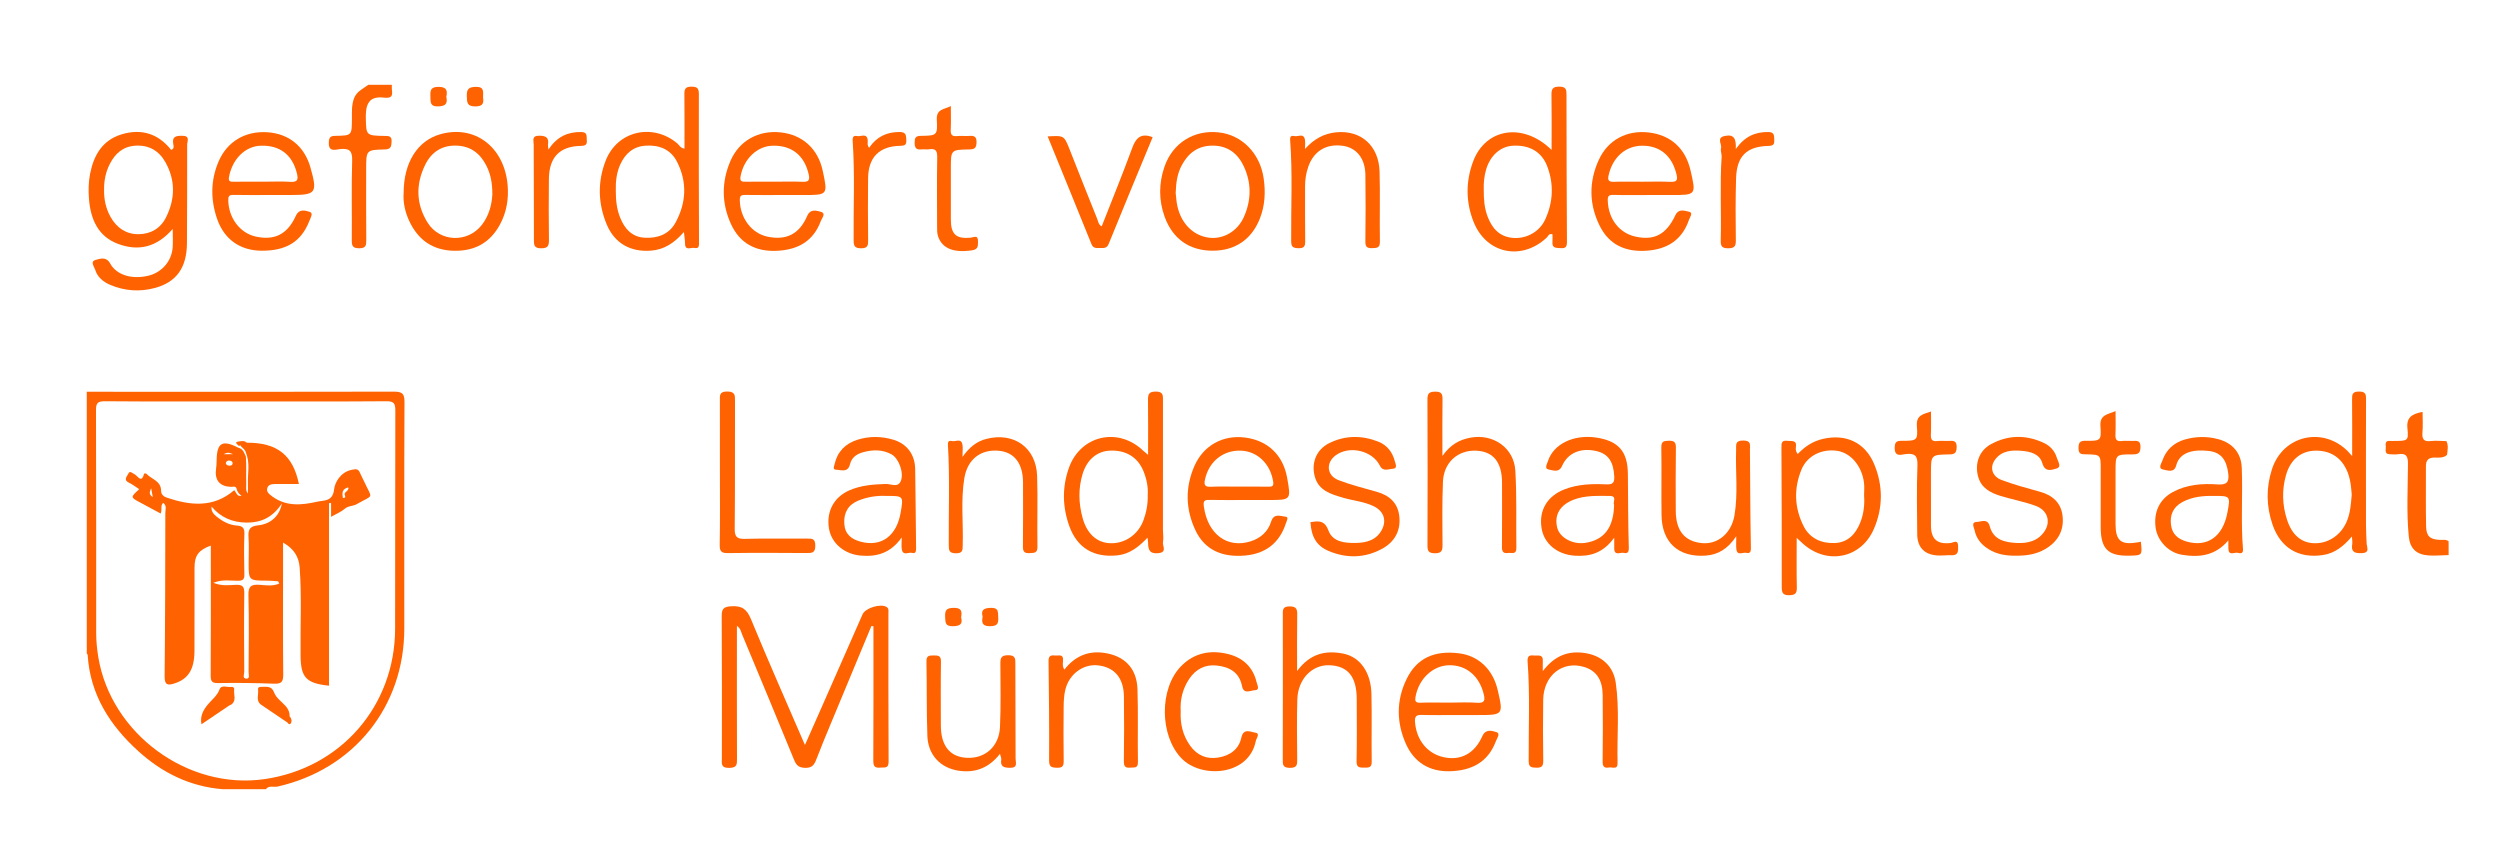
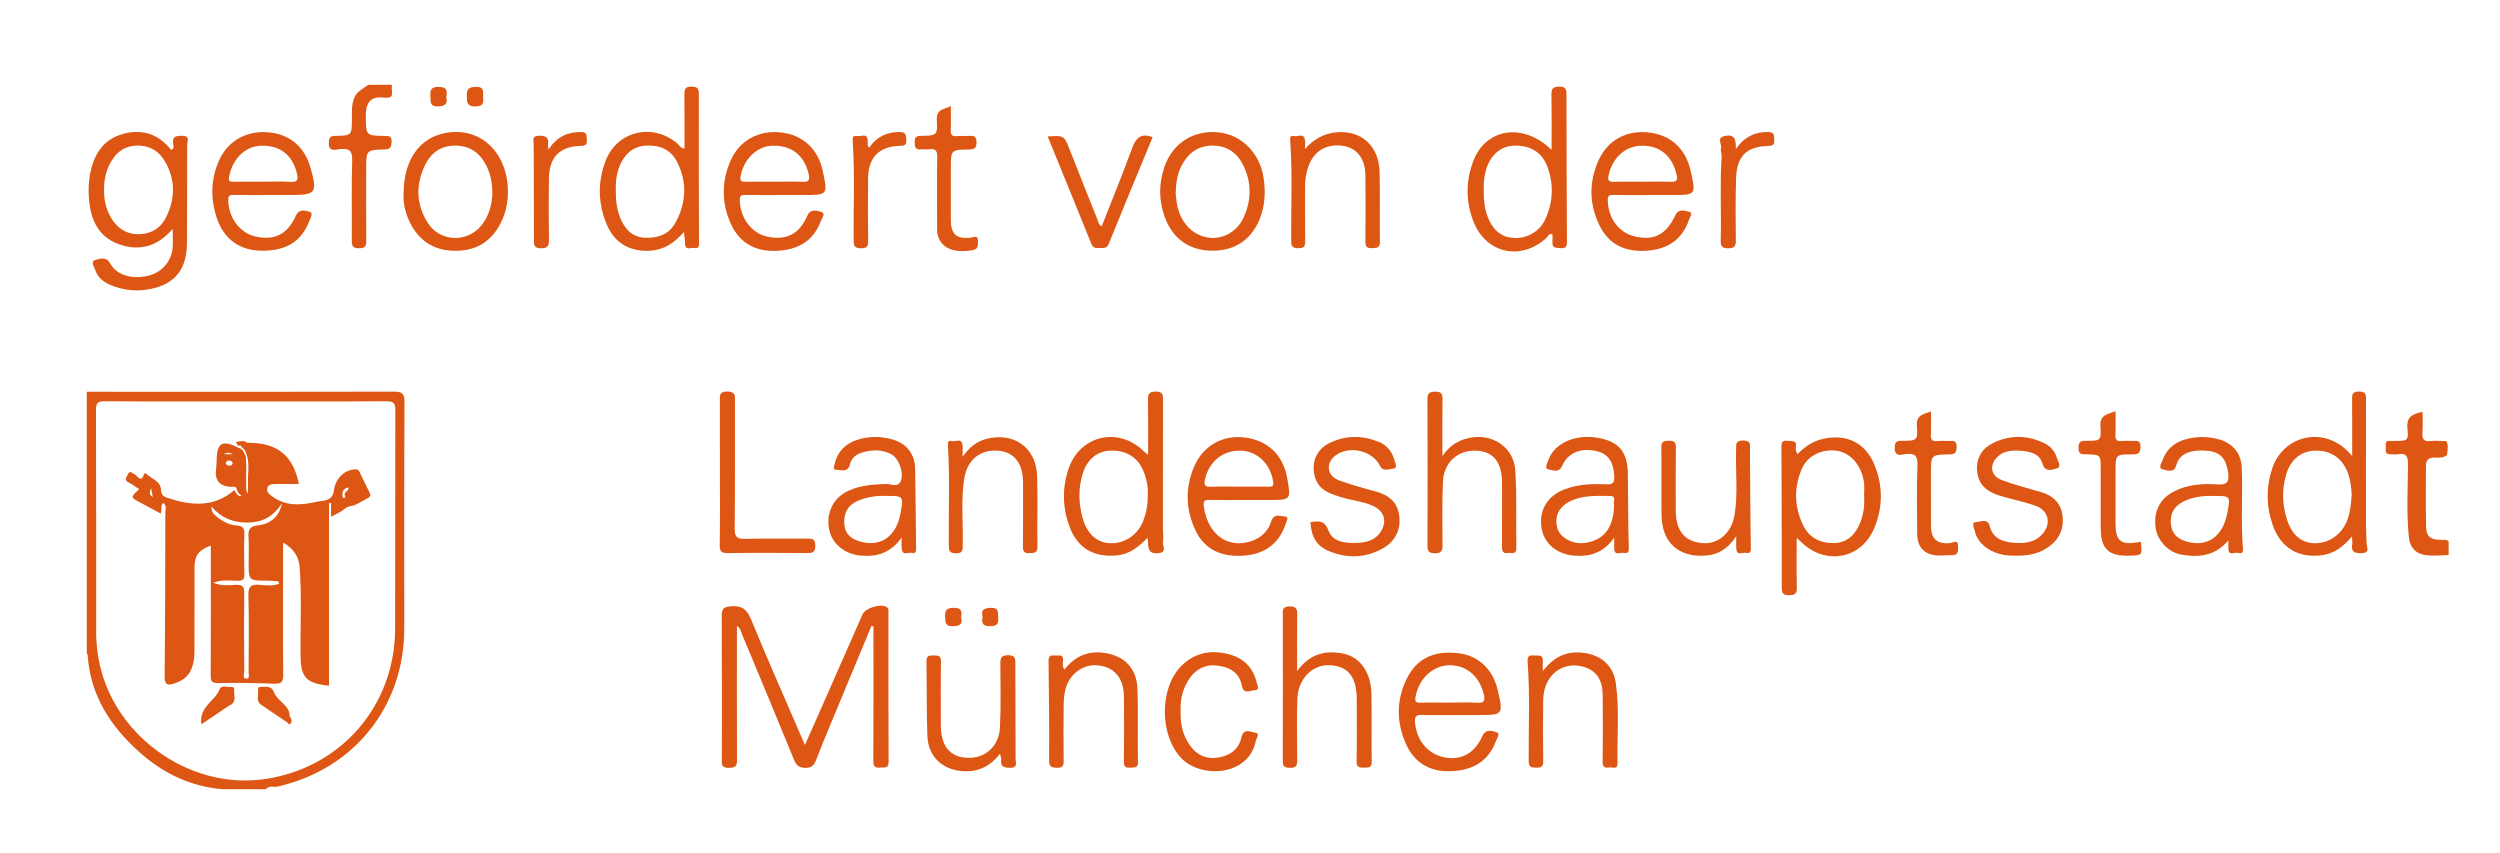
<svg xmlns="http://www.w3.org/2000/svg" version="1.1" id="Layer_1" x="0px" y="0px" viewBox="0 0 1270 433" style="enable-background:new 0 0 1270 433;" xml:space="preserve">
  <style type="text/css">
- 	.st0{fill:#FF6200;}
- 	.st1{fill:#FF6200;}
- 	.st2{fill:#FF6200;}
- 	.st3{fill:#FF6200;}
- 	.st4{fill:#FF6200;}
- 	.st5{fill:#FF6200;}
- 	.st6{fill:#FF6200;}
- 	.st7{fill:#FF6200;}
- 	.st8{fill:#FF6200;}
- 	.st9{fill:#FF6200;}
- 	.st10{fill:#FF6200;}
- 	.st11{fill:#FF6200;}
- 	.st12{fill:#FF6200;}
- 	.st13{fill:#FF6200;}
- 	.st14{fill:#FF6200;}
- 	.st15{fill:#FF6200;}
- 	.st16{fill:#FF6200;}
+ 	.st0{fill:#DD5613;}
+ 	.st1{fill:#DD5613;}
+ 	.st2{fill:#DD5613;}
+ 	.st3{fill:#DD5613;}
+ 	.st4{fill:#DD5613;}
+ 	.st5{fill:#DD5613;}
+ 	.st6{fill:#DD5613;}
+ 	.st7{fill:#DD5613;}
+ 	.st8{fill:#DD5613;}
+ 	.st9{fill:#DD5613;}
+ 	.st10{fill:#DD5613;}
+ 	.st11{fill:#DD5613;}
+ 	.st12{fill:#DD5613;}
+ 	.st13{fill:#DD5613;}
+ 	.st14{fill:#DD5613;}
+ 	.st15{fill:#DD5613;}
+ 	.st16{fill:#DD5613;}
</style>
  <path class="st0" d="M199.06,43.09c0,0.83-0.09,1.67,0.02,2.49c0.44,3.23-0.13,4.45-4.1,4.01c-6.48-0.72-8.96,2.1-9.14,8.69  c-0.01,0.5-0.01,1,0,1.5c0.14,9.05,0.14,9.09,9.36,9.27c2.12,0.04,3.88-0.17,3.73,2.97c-0.12,2.57-0.46,3.83-3.54,3.9  c-9.39,0.21-9.38,0.36-9.38,10.06c0,11.98-0.06,23.97,0.05,35.95c0.02,2.7-0.17,4.21-3.62,4.19c-3.32-0.02-3.75-1.26-3.73-4.09  c0.12-13.48-0.21-26.97,0.19-40.44c0.15-5.02-1.41-6.32-6.09-5.86c-2.28,0.22-6.01,1.79-5.77-3.41c0.12-2.63,0.82-3.27,3.38-3.31  c8.35-0.12,8.31-0.23,8.36-8.7c0.02-3.46-0.23-6.91,1.05-10.32c1.34-3.58,4.59-4.87,7.25-6.9  C191.06,43.09,195.06,43.09,199.06,43.09z" />
  <path class="st1" d="M1243.9,281.97c-3.31,0.09-6.64,0.4-9.94,0.21c-6.41-0.38-9.71-3.43-10.32-9.82  c-1.17-12.26-0.45-24.57-0.39-36.85c0.02-3.96-1.07-5.36-4.93-4.78c-1.46,0.22-2.99,0.11-4.48,0.01c-2.71-0.18-1.71-2.33-1.85-3.79  c-0.13-1.46-0.37-3.15,2.04-2.96c0.83,0.07,1.66,0.01,2.49,0.01c6.6-0.03,7.11-0.09,6.46-6.37c-0.62-5.93,2.63-7.36,7.69-8.4  c0,3.57,0.23,7-0.06,10.39c-0.28,3.33,0.52,4.88,4.21,4.44c2.62-0.31,5.31,0,7.97,0.03c1.12,2.29,0.58,4.64,0.3,6.99  c-1.79,1.63-4.05,1.39-6.17,1.36c-3.11-0.05-4.57,1.18-4.56,4.41c0.06,10.16-0.13,20.32,0.09,30.48c0.11,5.12,1.94,6.71,7.12,6.94  c1.47,0.06,3.02-0.36,4.32,0.7C1243.9,277.3,1243.9,279.64,1243.9,281.97z" />
  <path class="st2" d="M442.67,318.02c-6.85,16.47-13.71,32.94-20.55,49.42c-2.53,6.11-5.09,12.21-7.45,18.39  c-1.03,2.69-2.13,4.29-5.56,4.24c-3.26-0.05-4.57-1.25-5.71-4.05c-8.71-21.28-17.56-42.51-26.42-63.74  c-0.56-1.34-0.69-2.94-2.63-4.35c0,1.72,0,3.05,0,4.39c0,20.99-0.04,41.97,0.04,62.96c0.01,2.92,0.15,4.76-3.96,4.81  c-4.49,0.06-3.72-2.46-3.72-5.01c0-23.99,0.08-47.97-0.08-71.95c-0.03-3.78,0.82-4.89,4.85-5.15c5.56-0.35,7.96,1.57,10.07,6.68  c8.67,21.08,17.91,41.92,27.36,63.81c2.97-6.72,5.62-12.69,8.26-18.67c7.01-15.91,14-31.82,21.01-47.72  c1.43-3.25,9.19-5.6,12.21-3.73c1.24,0.77,0.93,2.03,0.93,3.15c0.01,25.15-0.06,50.3,0.09,75.45c0.02,3.67-2.14,2.76-4.16,2.99  c-2.8,0.31-3.63-0.68-3.61-3.54c0.12-21.15,0.07-42.31,0.07-63.46c0-1.6,0-3.2,0-4.81C443.36,318.1,443.02,318.06,442.67,318.02z" />
  <path class="st3" d="M732.75,231.64c4.08-5.86,8.79-8.31,14.31-9.32c11.45-2.1,22.02,5.16,22.72,16.69  c0.79,13.1,0.35,26.28,0.53,39.42c0.05,3.5-2.44,2.23-4.17,2.48c-2.35,0.34-3.18-0.58-3.15-3.02c0.11-10.82,0.05-21.65,0.05-32.47  c0-10.6-4.37-16.07-13.12-16.47c-9.28-0.42-16.48,5.91-16.9,15.71c-0.45,10.64-0.29,21.31-0.22,31.96c0.02,2.94-0.3,4.5-3.96,4.44  c-3.41-0.05-3.69-1.46-3.68-4.2c0.08-24.64,0.1-49.29-0.02-73.93c-0.02-3.08,0.85-3.91,3.92-3.97c3.35-0.06,3.78,1.31,3.74,4.13  C732.66,212.15,732.75,221.22,732.75,231.64z" />
  <path class="st0" d="M658.93,340.89c6.53-8.9,14.53-10.68,23.58-8.82c8.43,1.74,13.91,9.44,14.18,20.4  c0.28,11.47-0.04,22.96,0.14,34.44c0.05,3.07-1.47,3.07-3.67,3.04c-2.28-0.03-4.09,0.24-4.02-3.21c0.23-10.48,0.09-20.96,0.08-31.45  c0-11.49-4.41-16.99-13.88-17.35c-8.77-0.33-15.96,6.97-16.29,17.21c-0.33,10.14-0.16,20.3-0.07,30.45  c0.02,2.78,0.02,4.53-3.78,4.47c-3.49-0.05-3.57-1.53-3.56-4.17c0.07-24.46,0.05-48.92,0.03-73.38c0-2.39-0.36-4.45,3.39-4.47  c3.64-0.02,3.98,1.51,3.93,4.46C658.83,321.48,658.93,330.46,658.93,340.89z" />
  <path class="st4" d="M1024.02,282.29c-4.88,0.07-9.55-0.65-13.81-3.3c-3.7-2.3-6.28-5.44-7.14-9.69c-0.28-1.36-1.92-4.07,1.17-4.16  c2.19-0.06,5.46-1.97,6.56,2.21c1.85,7.04,7.84,8.17,13.69,8.48c5.57,0.3,11.04-0.99,14.34-6.27c3.01-4.81,1.19-10.42-4.61-12.55  c-5.88-2.16-12.12-3.29-18.12-5.14c-5.23-1.61-9.82-4.14-11.3-10.08c-1.64-6.58,0.72-12.95,6.68-16.18  c8.73-4.73,17.79-4.81,26.78-0.61c3.28,1.53,5.64,4.14,6.65,7.68c0.52,1.82,2.63,4.55-0.28,5.35c-2.17,0.6-5.75,2.12-7.11-2.68  c-1.34-4.73-5.96-5.94-10.38-6.32c-5.06-0.44-10.15-0.19-13.57,4.37c-2.96,3.94-1.69,8.59,3.27,10.45  c6.33,2.37,12.89,4.14,19.42,5.95c6.38,1.76,10.72,5.53,11.51,12.19c0.89,7.47-2.35,13.19-8.88,16.99  C1034.28,281.64,1029.24,282.35,1024.02,282.29z" />
  <path class="st4" d="M665.71,265.26c3.94-0.58,7.13-1.17,9.11,4.19c2.2,5.97,8.56,6.48,14.04,6.37c5.36-0.11,10.64-1.48,13.32-7.08  c2.24-4.67,0.65-9.14-4.33-11.57c-4.95-2.42-10.52-2.81-15.73-4.37c-6.04-1.81-12.3-3.52-14.24-10.82  c-1.83-6.92,0.89-13.62,7.26-16.81c8.17-4.09,16.65-4.12,25.07-0.79c4.45,1.76,7.17,5.32,8.35,9.91c0.34,1.33,1.61,3.75-1.06,3.85  c-2.11,0.08-4.91,1.66-6.5-1.55c-3.84-7.75-15.53-10.43-22.51-5.26c-5.08,3.77-4.53,10.28,1.47,12.58c6.3,2.41,12.9,4.09,19.41,5.92  c6.35,1.78,10.64,5.54,11.45,12.22c0.89,7.33-2.22,13.15-8.57,16.65c-8.77,4.84-18.11,5.08-27.3,1.2  C668.77,277.27,666.15,272.68,665.71,265.26z" />
  <path class="st5" d="M507.99,382.95c-5.64,7.22-12.7,9.83-21.01,8.57c-9.34-1.42-15.52-8.08-15.87-17.66  c-0.46-12.62-0.22-25.27-0.47-37.9c-0.06-3.08,1.58-2.96,3.73-2.99c2.26-0.03,3.69,0.11,3.64,3.09  c-0.17,10.81-0.07,21.62-0.06,32.43c0.01,10.36,4.57,16.04,13.2,16.48c9.33,0.47,16.42-5.76,16.85-15.7  c0.46-10.63,0.26-21.28,0.19-31.93c-0.02-2.88,0.21-4.46,3.9-4.49c3.96-0.03,3.7,2.02,3.71,4.66c0.01,15.97,0.11,31.93,0.12,47.9  c0,2,1.32,4.68-2.89,4.64c-3.37-0.04-4.93-0.75-4.38-4.31C508.74,385.14,508.37,384.47,507.99,382.95z" />
  <path class="st6" d="M783.74,340.94c6.07-7.97,12.99-10.46,21.37-9.2c8.49,1.27,14.44,6.56,15.68,15.03  c1.99,13.56,0.6,27.25,0.93,40.88c0.09,3.58-2.71,1.93-4.34,2.23c-2.18,0.4-3.27-0.28-3.24-2.89c0.13-11.32,0.15-22.64,0.02-33.96  c-0.09-7.76-3.24-12.3-9.35-14.19c-10.97-3.38-20.64,4.2-20.86,16.59c-0.18,10.32-0.14,20.64,0.02,30.96  c0.05,2.85-0.8,3.68-3.61,3.6c-2.53-0.07-3.78-0.29-3.79-3.41c-0.09-16.8,0.71-33.61-0.54-50.39c-0.17-2.24,0.34-3.54,2.93-3.21  c2.1,0.27,5.07-0.98,4.79,3.03C783.67,337.18,783.74,338.34,783.74,340.94z" />
  <path class="st4" d="M662.92,75.69c4.52-5.04,9.6-7.88,15.87-8.48c12.63-1.21,21.67,6.81,22.04,20.04  c0.33,11.82-0.04,23.65,0.16,35.47c0.06,3.29-1.53,3.25-3.94,3.34c-2.57,0.09-3.47-0.65-3.44-3.32c0.12-11.32,0.18-22.65,0.01-33.98  c-0.13-8.3-4.53-13.71-11.42-14.68c-8.4-1.19-14.75,2.59-17.56,10.52c-1.17,3.31-1.69,6.73-1.67,10.26  c0.04,9.16-0.07,18.32,0.07,27.48c0.04,2.64-0.42,3.83-3.45,3.75c-2.71-0.07-3.65-0.61-3.67-3.54c-0.14-17.14,0.76-34.3-0.53-51.42  c-0.18-2.35,1.1-2.22,2.28-1.98c1.79,0.37,4.54-1.63,5.21,1.71C663.18,72.41,662.92,74.08,662.92,75.69z" />
  <path class="st4" d="M488.95,232.11c3.61-5.05,7.26-7.9,12.13-9.15c13.96-3.6,25.32,4.44,25.78,18.83  c0.38,11.97-0.04,23.96,0.16,35.94c0.06,3.39-1.72,3.1-4.01,3.25c-2.68,0.16-3.39-0.8-3.36-3.38c0.12-10.81,0.07-21.63,0.05-32.45  c-0.02-9.77-4.46-15.51-12.47-16.18c-9.19-0.77-15.78,4.46-17.35,13.96c-1.85,11.24-0.48,22.58-0.82,33.87  c-0.07,2.45,0.23,4.31-3.45,4.27c-3.4-0.04-3.62-1.37-3.64-4.1c-0.12-16.97,0.59-33.94-0.42-50.89c-0.13-2.14,0.8-2.32,2.13-2.01  c1.79,0.41,4.54-1.62,5.22,1.7C489.22,227.35,488.95,229.06,488.95,232.11z" />
  <path class="st4" d="M540.7,340.17c5.12-6.58,11.7-9.65,19.93-8.55c10.59,1.41,16.87,7.82,17.21,18.54  c0.4,12.31,0.02,24.64,0.23,36.96c0.06,3.34-1.85,2.64-3.79,2.83c-2.59,0.26-3.39-0.57-3.36-3.26c0.16-10.99,0.18-21.98,0.03-32.97  c-0.13-9.39-4.89-14.85-13.29-15.73c-7.4-0.77-14.51,4.41-16.46,12.33c-0.67,2.71-0.83,5.6-0.86,8.4  c-0.1,9.16-0.12,18.32,0.01,27.48c0.04,2.57-0.24,3.92-3.39,3.82c-2.81-0.09-4.03-0.41-4.01-3.74c0.09-16.81-0.06-33.63-0.29-50.44  c-0.04-2.73,1.2-3.09,3.29-2.83c1.71,0.22,4.32-1.08,4.07,2.52C539.95,336.93,539.59,338.46,540.7,340.17z" />
  <path class="st4" d="M882.02,272.41c-4.3,6.42-9.21,9.39-15.55,9.84c-13.74,0.98-22.21-6.65-22.41-20.47  c-0.17-11.48,0.08-22.96-0.11-34.44c-0.05-3.12,1.2-3.39,3.78-3.44c2.77-0.05,3.67,0.7,3.62,3.57c-0.17,10.65-0.09,21.3-0.06,31.95  c0.02,10.19,4.49,15.66,13.4,16.49c7.98,0.74,14.87-5.03,16.42-14.09c1.89-11.06,0.45-22.24,0.84-33.37  c0.09-2.45-0.65-4.65,3.55-4.66c4.28,0,3.45,2.34,3.47,4.71c0.13,16.63,0.16,33.27,0.48,49.9c0.04,2.26-0.68,2.8-2.37,2.43  c-1.74-0.39-4.68,1.75-5.02-2C881.9,277.19,882.02,275.52,882.02,272.41z" />
  <path class="st4" d="M599.79,361.29c-0.31,6.47,1.1,12.35,4.81,17.53c3.51,4.91,8.4,6.99,14.31,6.01  c5.83-0.96,10.39-4.11,11.68-10.07c1.1-5.08,4.75-2.88,6.97-2.6c2.84,0.36,0.67,2.82,0.39,4.25c-3.56,17.87-27.68,19.17-37.67,8.91  c-11.23-11.52-11.49-35.56-0.2-46.99c6.72-6.8,15.01-8.26,23.85-6.06c7.39,1.83,12.59,6.54,14.41,14.27  c0.36,1.54,1.91,4.03-1.08,4.12c-2.04,0.06-5.47,2.25-6.31-2.12c-1.36-7.01-6.37-9.74-12.82-10.45c-6.01-0.66-10.71,1.88-14.02,6.81  C600.78,349.88,599.43,355.46,599.79,361.29z" />
  <path class="st4" d="M585.55,69.69c-7.52,18.17-15.03,36.15-22.34,54.21c-1,2.46-2.64,2.05-4.38,2.08  c-1.76,0.03-3.44,0.35-4.39-2.02c-7.32-18.21-14.77-36.37-22.23-54.66c8.36-0.5,8.35-0.5,11.23,6.8  c4.61,11.68,9.21,23.37,13.91,35.02c0.53,1.32,0.64,3,2.31,3.88c5.18-13.21,10.55-26.35,15.44-39.66  C576.98,70.22,579.39,67.35,585.55,69.69z" />
  <path class="st2" d="M365.72,239.46c0-11.98,0.02-23.95-0.02-35.93c-0.01-2.59-0.35-4.64,3.68-4.64c4.09,0,4.02,1.9,4,4.84  c-0.08,21.62,0.08,43.24-0.15,64.86c-0.04,4.25,1.21,5.27,5.29,5.15c10.47-0.29,20.96-0.05,31.44-0.13  c2.57-0.02,4.19-0.05,4.21,3.51c0.03,3.72-1.59,3.84-4.43,3.82c-13.31-0.1-26.62-0.15-39.93,0.03c-3.21,0.04-4.25-0.75-4.19-4.1  C365.84,264.41,365.72,251.94,365.72,239.46z" />
  <path class="st7" d="M1087.55,275.19c0.76,6.93,0.76,6.93-5.72,7.09c-10.91,0.28-14.66-3.4-14.67-14.45c-0.01-9.81,0-19.62,0-29.43  c0-7.42,0-7.45-7.41-7.61c-2.09-0.04-3.83,0.17-3.86-2.95c-0.03-2.96,0.58-3.99,3.78-3.93c7.46,0.13,7.88-0.1,7.35-7.41  c-0.43-5.88,3.7-5.93,7.68-7.67c0,4.3,0.14,8.06-0.05,11.81c-0.12,2.48,0.44,3.73,3.22,3.4c1.8-0.22,3.66,0.01,5.48-0.05  c2.24-0.08,4.08-0.34,4.02,3.12c-0.05,3.31-1.38,3.72-4.18,3.72c-8.49-0.01-8.49,0.1-8.49,8.49c0,8.98-0.01,17.96,0,26.94  c0.01,8.38,2.71,10.65,11.03,9.3C1086.34,275.46,1086.93,275.32,1087.55,275.19z" />
  <path class="st4" d="M483.02,53.88c0,4.31,0.14,8.11-0.05,11.89c-0.13,2.51,0.5,3.68,3.25,3.36c1.97-0.23,4,0.07,5.98-0.07  c2.46-0.17,3.96,0.04,3.88,3.3c-0.08,2.97-1.13,3.52-3.81,3.56c-9.25,0.13-9.24,0.23-9.24,9.69c0,8.65-0.01,17.3,0,25.95  c0.01,7.47,2.67,9.88,10.01,9.2c1.55-0.14,3.85-1.67,3.77,1.81c-0.05,2.18,0.31,4.08-2.98,4.58c-9.2,1.4-15.09-0.83-17.24-6.93  c-0.64-1.81-0.53-3.6-0.54-5.41c-0.03-11.64-0.14-23.29,0.06-34.93c0.05-3.23-0.78-4.56-4.08-4.05c-1.3,0.2-2.67-0.09-3.99,0.06  c-2.69,0.31-3.42-0.88-3.4-3.42c0.02-2.38,0.36-3.43,3.2-3.46c8.12-0.08,8.5-0.28,8.06-8.2C475.58,55.28,479.65,55.68,483.02,53.88z  " />
  <path class="st4" d="M980.94,209.05c0,4.06,0.13,7.84-0.05,11.61c-0.11,2.45,0.4,3.73,3.21,3.39c1.97-0.24,4,0.05,5.98-0.07  c2.42-0.15,4.01-0.04,3.9,3.27c-0.09,2.93-1.07,3.55-3.79,3.59c-9.27,0.13-9.27,0.24-9.27,9.67c0,8.82-0.02,17.64,0.01,26.46  c0.02,6.91,3.18,9.67,9.98,8.87c1.49-0.18,3.76-2,3.8,1.59c0.03,2.45,0.23,4.78-3.37,4.63c-2.48-0.1-4.99,0.28-7.46,0.09  c-6.41-0.51-9.88-4.24-9.93-10.74c-0.09-11.65-0.32-23.3,0.11-34.94c0.18-4.95-1.27-6.33-5.98-5.81c-2.12,0.23-5.62,1.73-5.57-3.12  c0.03-2.8,0.7-3.62,3.56-3.61c7.82,0.02,8.26-0.16,7.7-7.55C973.38,210.82,977.02,210.42,980.94,209.05z" />
  <path class="st8" d="M881.78,75.71c4.59-6.46,9.91-8.72,16.53-8.64c3.11,0.04,2.91,1.77,3.01,3.88c0.1,2.2-0.27,3.1-2.92,3.17  c-11.18,0.28-16.15,5.21-16.48,16.56c-0.31,10.47-0.25,20.96-0.12,31.44c0.04,3.02-0.74,3.98-3.88,4.01  c-3.26,0.03-3.87-1.17-3.79-4.08c0.38-14.12-0.49-28.26,0.46-42.38c0.1-1.46-0.68-3.07-0.31-4.41c0.57-2.07-2.59-5.29,2.01-6.21  C881.11,68.06,881.98,70.76,881.78,75.71z" />
  <path class="st9" d="M278.59,75.98c4.43-6.62,9.84-9.02,16.68-8.91c3.29,0.05,2.63,2.04,2.81,3.97c0.21,2.29-0.4,3.02-2.94,3.07  c-10.83,0.19-16.17,5.73-16.3,16.78c-0.12,10.3-0.12,20.61,0.03,30.91c0.05,3.08-0.55,4.36-4.05,4.33c-3.5-0.02-3.59-1.65-3.59-4.27  c0.02-16.12-0.09-32.24-0.11-48.36c0-2.04-1.23-4.62,2.95-4.56c3.56,0.05,4.82,1.15,4.31,4.54  C278.32,73.92,278.45,74.39,278.59,75.98z" />
  <path class="st6" d="M441.53,75.06c3.74-5.54,8.9-8.06,15.55-8c3.32,0.03,3.18,1.77,3.32,4.1c0.15,2.56-0.91,2.87-3.16,2.92  c-10.58,0.22-16.12,5.81-16.25,16.41c-0.13,10.48-0.1,20.97,0.02,31.45c0.03,2.7-0.16,4.21-3.62,4.19  c-3.31-0.02-3.71-1.26-3.74-4.09c-0.15-16.62,0.66-33.26-0.46-49.87c-0.12-1.83-0.24-3.58,2.32-3.04c1.88,0.4,5.07-1.86,5.3,2.36  C440.87,72.57,440.4,73.75,441.53,75.06z" />
  <path class="st10" d="M226.74,49.16c0.71,3.49-0.34,4.73-4.01,4.88c-4.54,0.19-3.95-2.39-4.09-5.22c-0.15-3.09,0.31-4.68,4.13-4.69  C227.06,44.12,227.35,46.17,226.74,49.16z" />
  <path class="st10" d="M245.4,49.56c0.34,2.54,0.19,4.48-3.89,4.5c-4.17,0.02-4.28-1.86-4.37-5.06c-0.1-3.52,0.69-4.8,4.56-4.88  C246.15,44.03,245.39,46.63,245.4,49.56z" />
  <path class="st11" d="M488.26,313.65c0.88,3.43-0.51,4.34-4.05,4.46c-4.05,0.14-3.95-1.8-4.08-4.77c-0.15-3.39,0.7-4.48,4.31-4.55  C488.48,308.72,488.78,310.57,488.26,313.65z" />
  <path class="st7" d="M499.16,313.26c-0.86-3.39,0.47-4.31,4.01-4.47c4.18-0.18,3.78,1.97,3.93,4.77c0.17,3.24-0.43,4.53-4.15,4.55  C498.93,318.14,498.65,316.32,499.16,313.26z" />
  <path class="st12" d="M205.48,204.4c0.02-4.39-1.02-5.45-5.43-5.44c-51.99,0.15-103.98,0.07-155.97,0.05c0,44.31,0,88.62,0,132.93  c0.24,0.25,0.44,0.53,0.46,0.85c1.28,20.15,11.33,35.77,25.8,48.87c12.1,10.96,26.19,17.91,42.73,19.25c7.33,0,14.66,0,22,0  c1.58-2.07,3.94-0.89,5.91-1.33c38.74-8.74,64.38-40.59,64.4-80.24C205.39,281.02,205.29,242.71,205.48,204.4z M200.72,319.47  c-0.11,39.16-27.61,70.72-66.3,76.32c-39.02,5.65-78.08-23.07-84.49-62c-0.68-4.13-1.07-8.23-1.07-12.39  c-0.02-37.63,0.05-75.26-0.1-112.89c-0.01-3.63,0.71-4.71,4.56-4.68c23.82,0.21,47.64,0.1,71.46,0.1c23.82,0,47.64,0.1,71.46-0.1  c3.88-0.03,4.6,1.11,4.59,4.74C200.69,245.55,200.82,282.51,200.72,319.47z" />
  <path class="st13" d="M92.44,68.97c-3.25,0.01-5.06,0.44-4.43,4.21c0.15,0.91,0.68,2.35-1.06,2.97c-6.6-8.34-15.26-10.97-25.28-7.87  c-9.58,2.96-14,10.42-15.88,19.89c-0.85,4.32-0.93,8.63-0.59,12.91c0.82,10.18,4.51,19,14.8,22.83c10.24,3.81,19.56,1.8,27.74-7.6  c0,3.84,0.17,6.64-0.03,9.41c-0.51,7.02-5.56,12.75-12.46,14.37c-8.31,1.95-16.06-0.35-19.32-6.29c-2.01-3.65-5.14-2.34-7.38-1.75  c-2.94,0.78-0.62,3.53-0.18,5c1.09,3.66,4.03,6.12,7.47,7.6c7.41,3.19,15.22,3.71,22.91,1.62c10.98-2.98,16.12-10.37,16.22-22.7  c0.14-16.65,0.08-33.29,0.11-49.94C95.09,71.6,96.77,68.95,92.44,68.97z M84.35,110.4c-2.85,5.71-7.89,8.58-14.15,8.57  c-6.32-0.01-11-3.35-14.05-8.79c-2.4-4.27-3.38-8.96-3.28-13.86c-0.05-4.53,0.81-8.87,2.87-12.94c2.72-5.37,6.7-8.97,13.02-9.37  c6.87-0.44,11.99,2.57,15.25,8.36C89.19,91.56,89.02,101.06,84.35,110.4z" />
  <path class="st0" d="M795.78,48.27c0-2.65-0.12-4.23-3.61-4.26c-3.56-0.03-4.07,1.34-4.02,4.37c0.16,8.94,0.06,17.88,0.06,27.79  c-14.42-14.11-33.41-11.08-39.79,5.67c-3.9,10.25-3.88,20.93,0.28,31.15c6.55,16.06,24.47,19.59,37.1,7.64  c0.72-0.68,1.04-2.24,2.86-1.6c0,1.27,0.08,2.58-0.02,3.87c-0.26,3.33,1.93,2.98,4.19,3.16c2.82,0.22,3.19-0.98,3.18-3.42  C795.86,97.85,795.79,73.06,795.78,48.27z M784.94,111.55c-2.89,6.25-9.55,9.85-16.31,9.31c-6.84-0.55-10.6-4.77-12.92-10.81  c-1.64-4.28-2-8.7-1.96-13.59c-0.13-3.28,0.17-6.91,1.23-10.45c2.13-7.11,7.3-11.66,13.64-11.99c8.39-0.44,14.59,3.1,17.38,10.48  C789.44,93.6,789.01,102.75,784.94,111.55z" />
  <path class="st0" d="M590.79,275.43c0.4-2.07-0.02-4.3-0.02-6.46c-0.01-21.8-0.02-43.6,0.02-65.4c0.01-2.66,0.22-4.68-3.72-4.65  c-3.72,0.02-3.92,1.65-3.88,4.51c0.12,9.03,0.04,18.05,0.04,27.64c-1.28-1.08-1.92-1.56-2.49-2.1c-12.71-12.23-31.9-7.85-37.77,8.79  c-3.49,9.89-3.25,19.98,0.34,29.77c4.04,10.99,12.55,15.81,24.25,14.6c6.34-0.65,10.9-4.31,15.38-8.98  c0.14,1.19,0.28,1.83,0.29,2.46c0.01,3.47,0.64,5.89,5.22,5.4C593.14,280.5,590.42,277.33,590.79,275.43z M583.05,251.54  c0.1,4.63-0.71,8.87-2.23,12.9c-2.77,7.33-9.56,11.82-16.92,11.52c-6.67-0.28-11.71-4.76-13.93-12.8  c-2.06-7.47-2.27-15.04,0.03-22.51c2.22-7.2,7.31-11.41,13.77-11.72c8.01-0.38,14.1,3.17,17.05,10.28  C582.49,243.21,583.33,247.44,583.05,251.54z" />
  <path class="st6" d="M952.11,235.84c-4.58-11.01-14.26-15.53-25.91-12.92c-5.22,1.17-9.38,3.92-12.96,7.73  c-0.89-1.1-1.13-2.26-0.94-3.42c0.64-3.92-2.11-3.01-4.3-3.29c-3.03-0.39-3.04,1.23-3.03,3.5c0.12,23.61,0.2,47.22,0.16,70.82  c0,2.87,0.52,4.14,3.77,4.11c3.1-0.03,3.96-0.98,3.89-4.01c-0.19-8.07-0.07-16.14-0.07-25.12c1.6,1.49,2.48,2.35,3.41,3.16  c12.25,10.73,29.4,7.19,35.82-7.74C956.6,257.9,956.63,246.7,952.11,235.84z M945.04,265.39c-2.39,6.05-6.44,10.26-13.13,10.48  c-6.71,0.22-12.56-2.39-15.69-8.62c-4.71-9.33-5.03-19.17-1.03-28.81c2.9-6.98,10.37-10.55,18.03-9.43  c6.96,1.01,12.65,7.69,13.7,16.28c0.26,2.12,0.04,4.31,0.04,6.46C947.29,256.43,946.78,260.98,945.04,265.39z" />
  <path class="st4" d="M355.1,123c-0.11-24.96-0.14-49.92-0.08-74.87c0.01-2.8-0.35-4.1-3.7-4.11c-3.43-0.01-3.69,1.44-3.65,4.16  c0.12,9.07,0.05,18.15,0.05,27.35c-2.14-0.32-2.7-1.91-3.79-2.81c-12.59-10.35-30.37-6.19-36.24,8.88  c-4.2,10.78-3.93,21.84,0.56,32.51c4.01,9.51,12.01,13.96,22.29,13.23c6.69-0.47,11.88-3.75,16.89-9.48  c0.27,2.6,0.56,4.19,0.57,5.78c0,4.02,3.01,1.94,4.7,2.3C355.14,126.46,355.11,124.96,355.1,123z M343.12,113.15  c-3.27,5.94-9.13,8-15.68,7.61c-6.42-0.38-10.08-4.51-12.36-10.09c-1.78-4.36-2.27-8.97-2.25-13.65c-0.13-4.69,0.34-9.32,2.33-13.61  c2.54-5.47,6.56-9.04,12.94-9.42c6.95-0.42,12.66,1.98,15.82,8.18C349.2,92.5,348.65,103.09,343.12,113.15z" />
  <path class="st2" d="M1202.24,275.92c-0.11-2.99-0.31-5.97-0.32-8.96c-0.03-21.29-0.04-42.57,0.02-63.86c0.01-2.6,0-4.19-3.54-4.19  c-3.54,0-3.57,1.58-3.54,4.18c0.1,9.21,0.04,18.43,0.04,28.6c-1.23-1.36-1.72-1.96-2.27-2.51c-12.73-12.66-32.85-7.99-38.43,9.05  c-3.08,9.4-2.97,18.94,0.27,28.33c4.08,11.81,13.22,17.25,25.55,15.41c5.91-0.88,10.3-4.25,14.77-9.44c0.09,1.94,0.3,2.91,0.15,3.82  c-0.65,3.78,0.87,4.76,4.59,4.66C1204.2,280.9,1202.32,278.11,1202.24,275.92z M1191.89,265.49c-3.12,6.74-9.56,10.81-16.59,10.46  c-6.42-0.32-11.04-4.33-13.51-12c-2.4-7.43-2.64-14.99-0.53-22.5c2.26-8.08,7.76-12.46,15.2-12.52c8.15-0.06,13.92,4.24,16.6,12.28  c1.12,3.34,1.35,6.79,1.62,10.08C1194.26,256.26,1193.95,261.04,1191.89,265.49z" />
  <path class="st4" d="M819.63,99.01c6.16,0.18,12.33,0.06,18.49,0.06c3.67,0,7.33,0,11,0c12.56,0,12.56,0,9.66-12.54  c-2.59-11.2-10.11-17.98-21.33-19.25c-11.02-1.24-20.6,3.76-25.25,13.91c-5.13,11.17-5.01,22.61,0.49,33.61  c4.87,9.74,13.34,13.33,23.97,12.55c10.46-0.77,17.9-5.53,21.36-15.73c0.47-1.39,2.3-3.58-0.07-4.07c-2.12-0.44-5.18-1.77-6.88,1.82  c-4.63,9.76-10.67,12.9-20.12,10.86c-8.36-1.8-13.84-8.93-14.2-18.11C816.64,99.73,817.13,98.93,819.63,99.01z M817.16,89.11  c2.01-9.19,8.63-15.08,17.13-15.09c9.08-0.01,15.15,5.19,17.39,14.61c0.68,2.88,0.07,3.87-2.99,3.74  c-4.81-0.21-9.65-0.06-14.47-0.06s-9.65-0.12-14.47,0.05C817.12,92.43,816.64,91.45,817.16,89.11z" />
  <path class="st4" d="M378.6,99.03c6.16,0.1,12.32,0.04,18.48,0.04c3.66,0,7.33,0,10.99,0c12.52,0,12.52,0,9.85-12.41  c-2.38-11.03-10.15-18.14-21.2-19.39c-11.43-1.29-21.3,4.21-25.74,14.68c-4.51,10.62-4.42,21.44,0.36,31.87  c4.47,9.78,12.51,14.1,23.32,13.59c10.63-0.5,18.51-4.83,22.32-15.15c0.56-1.52,2.95-3.95-0.26-4.75c-2.11-0.53-5.07-1.5-6.67,2.2  c-4.03,9.32-10.73,12.57-20.36,10.47c-7.98-1.74-13.72-9.55-13.87-18.42C375.77,99.4,376.55,99,378.6,99.03z M376.2,89.62  c1.56-8.77,8.33-15.4,16.24-15.6c9.79-0.26,16.19,4.91,18.39,14.59c0.64,2.84,0.01,3.89-3.06,3.75c-4.81-0.22-9.64-0.06-14.47-0.06  c-4.82,0-9.65-0.05-14.47,0.02C376.88,92.35,375.74,92.19,376.2,89.62z" />
  <path class="st4" d="M653.03,262.46c-2.53-0.2-5.88-1.99-7.33,2.61c-1.57,4.99-5.32,8.34-10.41,9.94  c-11.93,3.74-21.78-3.72-23.72-17.62c-0.39-2.75,0.09-3.51,2.83-3.44c6.15,0.15,12.31,0.05,18.46,0.05c3.83,0,7.65,0,11.48,0  c11.56,0,11.56,0,9.52-11.3c-2.07-11.52-9.78-18.91-21.31-20.42c-11.23-1.47-21.2,3.95-25.8,14.48  c-4.75,10.89-4.52,21.95,0.55,32.66c4.6,9.71,13.21,13.85,25.22,12.79c10.52-0.92,17.59-6.54,20.75-16.49  C653.65,264.56,654.85,262.6,653.03,262.46z M612.07,243.88c1.86-9.25,9.15-15.27,18.25-14.95c8.49,0.3,15.08,6.74,16.46,15.8  c0.34,2.25-0.5,2.52-2.32,2.5c-4.99-0.06-9.97-0.02-14.96-0.02c-4.82,0-9.65-0.15-14.46,0.06  C612.27,247.4,611.54,246.5,612.07,243.88z" />
  <path class="st4" d="M118.57,99.01c6.32,0.15,12.65,0.05,18.97,0.05c3.33,0,6.66,0,9.99,0c13.11,0,13.84-1.01,10.17-13.99  c-3.03-10.73-10.94-17.18-21.93-17.89c-11.21-0.72-20.39,4.74-24.71,14.82c-4.12,9.59-4.13,19.42-0.79,29.14  c3.61,10.51,11.77,16.14,22.57,16.22c12.61,0.09,20.21-4.61,24.3-15.11c0.61-1.56,2.16-4.01,0.22-4.61  c-2.18-0.67-5.36-1.8-7.09,2.02c-4.25,9.38-10.81,12.62-20.34,10.52c-8.03-1.77-13.76-9.41-13.97-18.34  C115.92,99.77,116.29,98.96,118.57,99.01z M116.36,89.78c1.69-8.99,8.19-15.51,16.08-15.76c9.7-0.32,16.04,4.57,18.38,13.98  c0.75,3.02,0.52,4.65-3.31,4.38c-4.47-0.32-8.99-0.07-13.48-0.08c-5.16,0-10.32-0.04-15.48,0.02  C116.67,92.34,115.94,92.02,116.36,89.78z" />
  <path class="st4" d="M722.4,363.19c5.99,0.16,11.99,0.05,17.99,0.05c3.5,0,7,0,10.5,0c12.79,0,12.88-0.12,9.91-12.82  c-2.43-10.4-9.75-17.31-19.62-18.54c-12.64-1.57-21.4,2.52-26.52,12.85c-5.41,10.93-5.33,22.24-0.44,33.2  c4.17,9.34,11.94,14.12,22.27,13.86c10.8-0.27,19.37-4.4,23.4-15.22c0.57-1.53,2.51-3.98,0.24-4.66c-2.14-0.64-5.39-1.82-7.14,2.12  c-3.93,8.84-11.05,12.49-19.56,10.64c-8.42-1.83-13.93-8.81-14.61-17.91C718.59,363.67,719.68,363.12,722.4,363.19z M719.08,354.01  c1.63-9.17,8.8-15.94,17.11-16.07c8.67-0.14,15.34,5.5,17.55,14.72c0.7,2.93,0.59,4.65-3.31,4.35c-4.64-0.36-9.32-0.08-13.99-0.08  c-5,0-10-0.12-14.99,0.05C719,357.07,718.72,356.02,719.08,354.01z" />
  <path class="st4" d="M464.91,238.2c-0.14-7.42-4.27-12.79-11.12-14.83c-6.03-1.8-12.17-1.88-18.18,0.02  c-6.12,1.93-10.21,6.02-11.65,12.44c-0.23,1.03-1.07,2.72,0.69,2.78c2.63,0.08,6.07,1.7,7.16-2.81c0.82-3.37,3.34-5.16,6.62-6.06  c4.97-1.37,9.85-1.45,14.47,1.07c3.7,2.01,6.48,9.55,4.65,13.67c-1.51,3.39-5.01,1.3-7.51,1.38c-6.35,0.2-12.61,0.64-18.49,3.2  c-7.97,3.46-11.86,10.83-10.43,19.45c1.24,7.49,7.86,13.05,16.2,13.74c8.06,0.67,15.08-1.18,20.75-9.23c0,3.02-0.21,4.55,0.04,6.01  c0.59,3.51,3.42,1.37,5.2,1.83c1.76,0.45,2.08-0.58,2.06-2.24C465.17,265.14,465.18,251.67,464.91,238.2z M457.49,260.61  c-2.08,11.77-9.87,17.35-20.22,14.59c-4.77-1.27-8.01-3.78-8.37-9.08c-0.38-5.57,1.93-9.71,7.14-11.82  c4.66-1.89,9.58-2.62,14.08-2.37C459.03,251.89,459.03,251.89,457.49,260.61z" />
  <path class="st4" d="M826.96,240.76c-0.11-11.39-4.72-16.72-15.95-18.46c-11.48-1.77-21.93,3.24-24.68,12.04  c-0.41,1.29-1.95,3.78,0.39,4.16c2.13,0.35,5.17,1.88,6.8-1.79c2.95-6.67,9.41-9.36,17.34-7.59c6.17,1.38,8.82,5.46,9.19,12.99  c0.17,3.5-1.15,4.08-4.2,3.94c-7.16-0.32-14.3-0.11-21.11,2.55c-8.78,3.42-13.05,10.67-11.64,19.64c1.24,7.96,8,13.49,16.97,14.06  c7.73,0.5,14.42-1.41,19.96-9.19c0,2.81-0.01,4.14,0,5.46c0.02,3.97,3.05,1.93,4.77,2.28c1.93,0.39,2.7-0.17,2.63-2.67  C827.07,265.71,827.08,253.23,826.96,240.76z M819.97,256.43c-0.25,11.69-5.15,18-14.84,19.37c-6.27,0.89-12.82-2.71-14.06-7.73  c-1.62-6.53,1.4-11.58,8.42-14.25c5.91-2.24,12.07-1.9,18.21-1.89C821.79,251.94,819.14,255.14,819.97,256.43z" />
  <path class="st4" d="M1139.44,278.91c-1.16-13.78-0.06-27.61-0.63-41.4c-0.31-7.35-4.62-12.38-11.7-14.35  c-5.75-1.59-11.55-1.51-17.23,0.12c-5.6,1.61-9.56,5.29-11.45,10.84c-0.47,1.38-2.34,3.91,0.51,4.42c2.12,0.38,5.54,1.89,6.57-2.1  c1.82-7.05,9.29-8.21,16.57-7.35c6.17,0.73,8.95,4.38,9.85,11.27c0.58,4.42-0.59,6.07-5.37,5.73c-7.82-0.55-15.64,0.01-22.76,3.86  c-6.73,3.64-9.79,10.12-8.76,18.01c0.86,6.6,6.37,12.67,13.28,13.84c8.77,1.49,17,0.62,23.69-7.29c0,1.43-0.05,2.87,0.01,4.3  c0.14,3.6,2.92,1.75,4.51,1.99C1137.66,280.99,1139.67,281.73,1139.44,278.91z M1131.5,260.5c-2.29,12.09-10.12,17.62-20.64,14.63  c-4.35-1.24-7.35-3.65-7.98-8.4c-0.7-5.18,1.15-9.18,5.73-11.66c4.94-2.68,10.38-3.25,15.91-3.14  C1133.08,251.89,1133.12,251.94,1131.5,260.5z" />
  <path class="st4" d="M257.88,94.13c-1.63-19.48-16.72-30.89-34.21-25.94c-11.52,3.26-18.61,14.35-18.61,29.76  c-0.4,4.81,0.72,9.97,3.07,14.81c4.52,9.29,11.83,14.38,22.39,14.63c10.67,0.26,18.57-4.13,23.57-13.53  C257.36,107.71,258.45,101.04,257.88,94.13z M244.74,114.29c-7.19,9.19-21.28,8.76-27.51-1.18c-5.9-9.4-6.11-19.44-1.26-29.34  c3.15-6.43,8.39-10.03,15.91-9.79c7.26,0.23,12.05,3.97,15.2,10.2c2.13,4.21,3.07,8.7,3.03,14.71  C249.83,103.64,248.58,109.38,244.74,114.29z" />
  <path class="st4" d="M641.94,90.59c-1.83-12.69-11.01-22.09-22.92-23.35c-12.56-1.33-23.34,5.42-27.48,17.49  c-2.88,8.4-2.95,16.9,0.08,25.34c4.06,11.29,12.65,17.34,24.56,17.29c11.27-0.04,19.66-5.74,23.81-16.27  C642.61,104.46,642.96,97.6,641.94,90.59z M631.82,110.38c-3.28,7.22-10.48,11.28-17.63,10.37c-7.95-1.01-14.13-7.11-16.09-16.08  c-0.53-2.41-0.64-4.91-0.85-6.56c0.16-5.34,0.82-9.77,2.9-13.8c3.36-6.5,8.4-10.43,16.14-10.33c7.54,0.1,12.52,4.07,15.53,10.46  C635.84,92.97,635.71,101.8,631.82,110.38z" />
  <path class="st14" d="M102.34,367.93c-0.81-4.26,0.96-7.2,3.18-9.96c2.04-2.54,4.77-4.4,6.01-7.74c0.94-2.53,3.84-0.95,5.84-1.27  c0.92-0.15,1.74,0.29,1.59,1.34c-0.37,2.5,1.29,5.35-1.25,7.46c-0.37,0.31-0.91,0.41-1.32,0.68  C111.76,361.55,107.14,364.68,102.34,367.93z" />
  <path class="st7" d="M145.97,367.01c-4.38-2.97-8.75-5.96-13.15-8.89c-3.09-2.06-1.34-5.15-1.71-7.78c-0.2-1.44,0.98-1.41,2-1.42  c2.45-0.02,4.9-0.47,6.09,2.75c1.06,2.86,3.71,4.63,5.73,6.82c1.4,1.51,2.26,3.26,2.18,5.38  C147.39,365.15,148.54,366.76,145.97,367.01z" />
  <path class="st14" d="M125.37,224.89c-1.2,0.17-2.56-0.09-3.34,1.23c-0.27,0.37-0.61,0.42-0.99,0.19c-0.52-0.73-2.24-1.71,0.13-2.01  C122.52,224.12,124.12,223.67,125.37,224.89z" />
  <path class="st15" d="M145.97,367.01c1.54-0.62,0.66-2.13,1.14-3.14c0.92,1.05,1.33,2.34,0.65,3.52  C147.24,368.31,146.45,367.79,145.97,367.01z" />
  <g>
    <path class="st16" d="M124.01,231.14c0-0.01,0-0.01,0-0.02c-0.01-0.01-0.01-0.02-0.02-0.03C123.99,231.11,124,231.13,124.01,231.14   z" />
    <path class="st16" d="M185.13,244.89c-0.69-1.51-1.54-2.95-2.17-4.48c-0.92-2.27-1.92-2.27-4.46-1.71   c-5.62,1.23-8.41,6.53-8.75,9.75c-0.68,6.49-5.21,5.63-8.48,6.38c-7.82,1.78-15.81,2.64-22.97-2.64c-1.52-1.12-3.15-2.33-2.5-4.35   c0.58-1.79,2.5-1.96,4.22-1.96c3.89-0.01,7.79,0,11.82,0c-3.02-14.84-11.18-21.07-26.49-20.98c-1.32-0.44-2.62-0.8-3.67,0.55   c-0.04,0.26-0.04,0.51-0.02,0.75c0.12-0.02,0.23-0.04,0.35-0.07c0.83,1.4,2.63,2.08,2.91,3.9c2.21,5.11,0.82,10.47,1.04,15.71   c0.07,1.65-0.03,3.3-0.06,4.95c-1.15,0.31-1.68,0.14-1.91-0.25c-0.23,0.14-0.53,0.22-0.94,0.2c-0.33-0.04-0.65-0.13-0.96-0.24   c0.22,0.49,0.42,0.99,0.66,1.46c-2.41,0.6-2.64-1.74-3.79-2.83c-10.53,9.05-22.23,7.82-34.19,3.78c-1.58-0.53-2.93-1.55-2.95-3.6   c-0.03-4.94-4.89-5.75-7.45-8.54c-0.2-0.22-1.15-0.15-1.17-0.08c-1.32,5.34-3.27,1.01-4.92,0.3c-1.07-0.46-2.3-2.09-3.11-0.22   c-0.54,1.26-2.7,3.08,0.26,4.49c1.86,0.88,3.52,2.2,5.29,3.34c-4.45,4.08-4.46,4.09,0.08,6.56c3.6,1.96,7.22,3.87,10.81,5.8   c0.94-1.87-0.3-3.9,1.26-5.39c2.01,1.38,1.12,3.4,1.12,5.07c-0.04,27.63-0.07,55.26-0.36,82.89c-0.05,4.59,1.47,4.93,5.21,3.68   c6.81-2.27,9.9-7.02,9.95-16.44c0.07-14.15-0.01-28.31,0.03-42.46c0.02-6.04,2.1-8.81,8.28-11.06c0,1.74,0,3.35,0,4.96   c0,20.32,0.06,40.63-0.07,60.95c-0.02,2.96,0.55,3.99,3.77,3.94c9.48-0.15,18.98-0.07,28.46,0.32c3.9,0.16,4.66-1.15,4.62-4.79   c-0.19-17.65-0.09-35.3-0.09-52.95c0-4.43,0-8.86,0-13.95c5.47,3.07,8.04,7.21,8.44,12.63c1.08,14.96,0.28,29.95,0.46,44.92   c0.13,10.96,2.77,13.93,14.45,15.16c0-30.96,0-61.86,0-92.76c0.35,0,0.7-0.01,1.05-0.01c0,2.04,0,4.07,0,6.97   c2.83-1.61,5.18-2.53,6.96-4.09c1.83-1.6,4.13-1.22,6.03-2.32C190.17,251,189.16,253.77,185.13,244.89z M76.79,248.02   c0.23,1.28,0.47,2.57,0.82,4.49C75.13,251.02,76.33,249.38,76.79,248.02z M131.18,266.86c-4.26,0.43-5.21,2.13-4.94,5.96   c0.3,4.31,0.07,8.65,0.07,12.98c0,9.15,0,9.14,9.45,9.17c1.81,0.01,3.62,0.17,5.43,0.32c0.17,0.01,0.3,0.48,0.7,1.16   c-3.35,1.49-6.84,0.85-10.08,0.63c-4.27-0.29-5.74,0.8-5.61,5.4c0.35,12.97,0.15,25.96,0.08,38.95c-0.01,1.17,0.77,3.28-0.96,3.32   c-2.4,0.06-1.23-2.29-1.24-3.47c-0.1-13.32-0.17-26.63,0.01-39.95c0.04-3.26-0.81-4.34-4.14-4.24c-3.47,0.11-7.1,0.79-11.56-1.03   c4.73-1.88,8.64-1,12.41-1.03c2.56-0.02,3.42-0.64,3.34-3.31c-0.19-6.82-0.23-13.65,0.01-20.47c0.11-3.05-0.92-4.06-3.86-4.27   c-3.9-0.28-7.28-2.14-10.29-4.59c-1.49-1.22-2.82-2.62-2.53-5.07c4.69,5.65,10.77,8.08,17.71,8.16c7.04,0.07,13.18-2.31,18.01-9.73   C142.09,262.07,137.54,266.22,131.18,266.86z M175.22,251.63c0.44,1.05-0.02,1.4-1.03,1.34c-0.44-2.36-0.56-4.56,2.71-5.38   C177.58,249.56,174.32,249.8,175.22,251.63z" />
  </g>
  <path class="st14" d="M125.08,245.92c-0.13-4.63,0.17-9.27-0.17-13.91c-0.85-1.93-1.44-4.07-3.93-4.6  c-8.02-4.13-10.8-2.5-10.92,6.35c-0.02,1.64-0.14,3.29-0.34,4.92c-0.65,5.45,2.1,8.52,7.72,8.64c0.9,0.02,1.99-0.51,2.65,0.62  c0.31,1.71,1.21,3.01,2.69,3.91c1.21,0.04,2.55,0.42,3.15-1.18C124.69,249.27,125.12,247.54,125.08,245.92z M116.36,236.57  c-0.77-0.13-1.57-0.4-1.65-1.41c0.31-0.88,0.92-1.3,1.85-1.19c0.88,0.1,1.68,0.53,1.6,1.44C118.1,236.3,117.25,236.72,116.36,236.57  z M113.73,230.72c1.72-1.13,3.12-0.72,4.6,0C116.92,230.72,115.52,230.72,113.73,230.72z" />
</svg>
